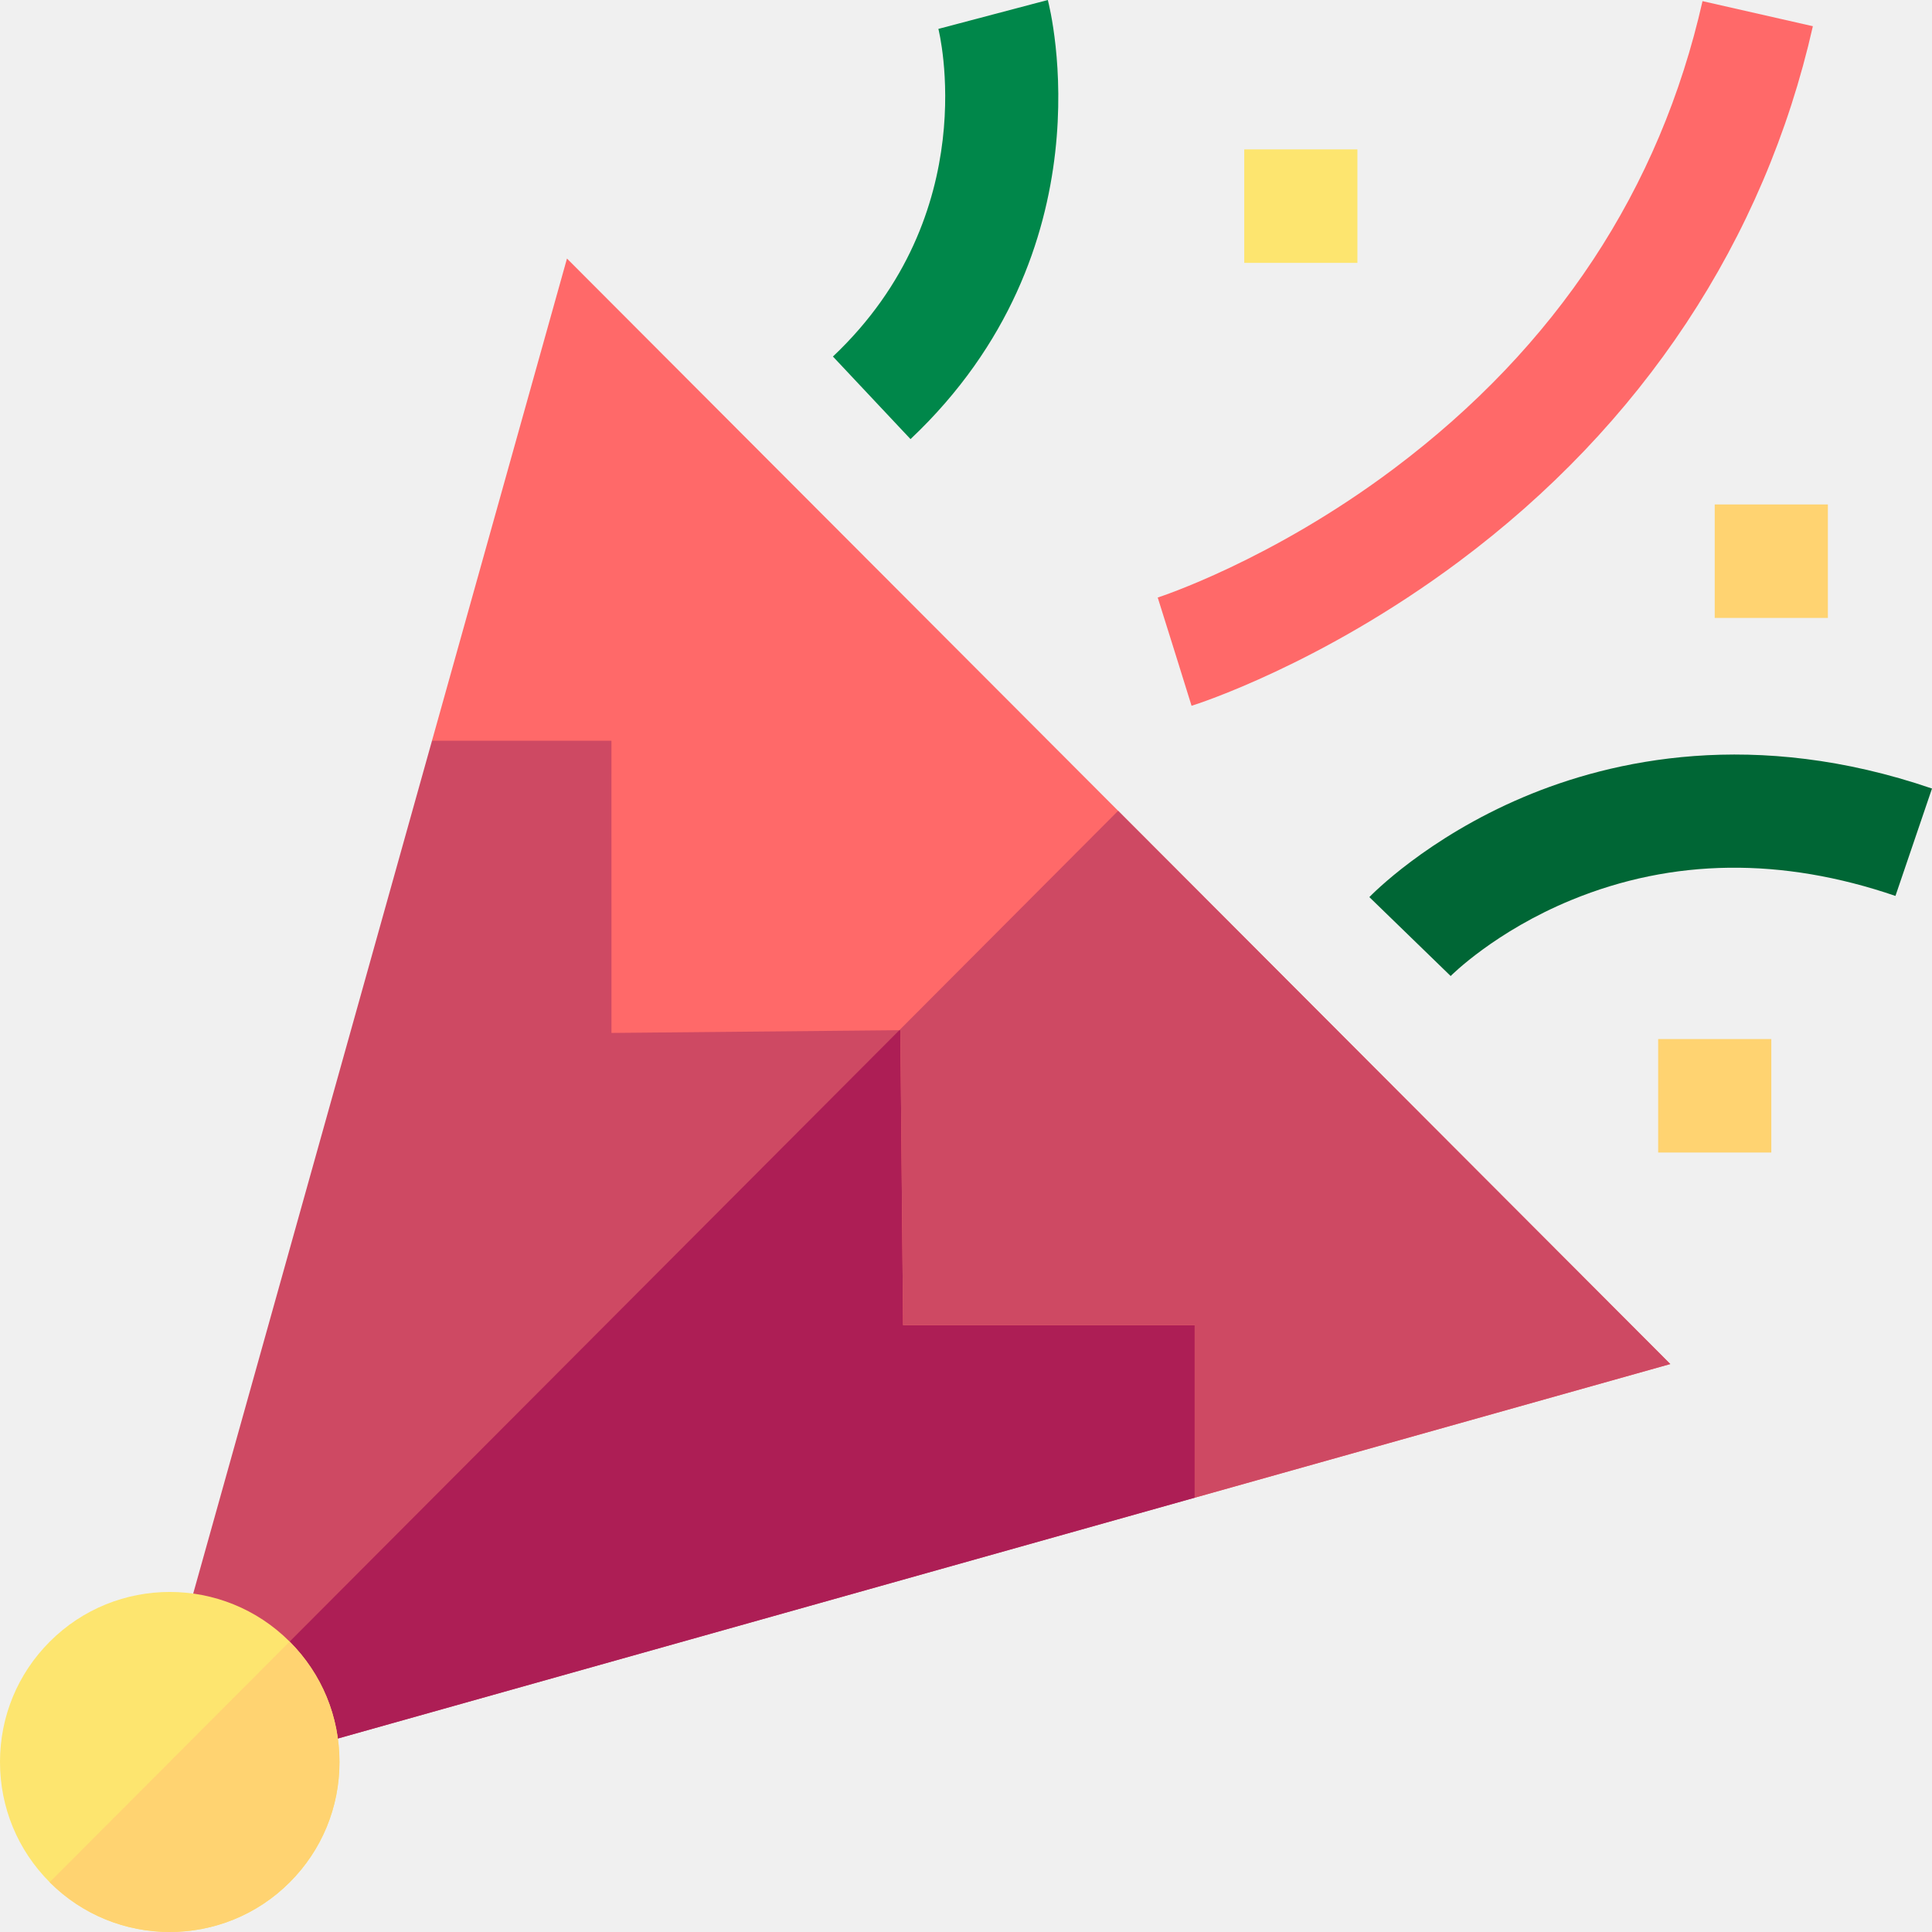
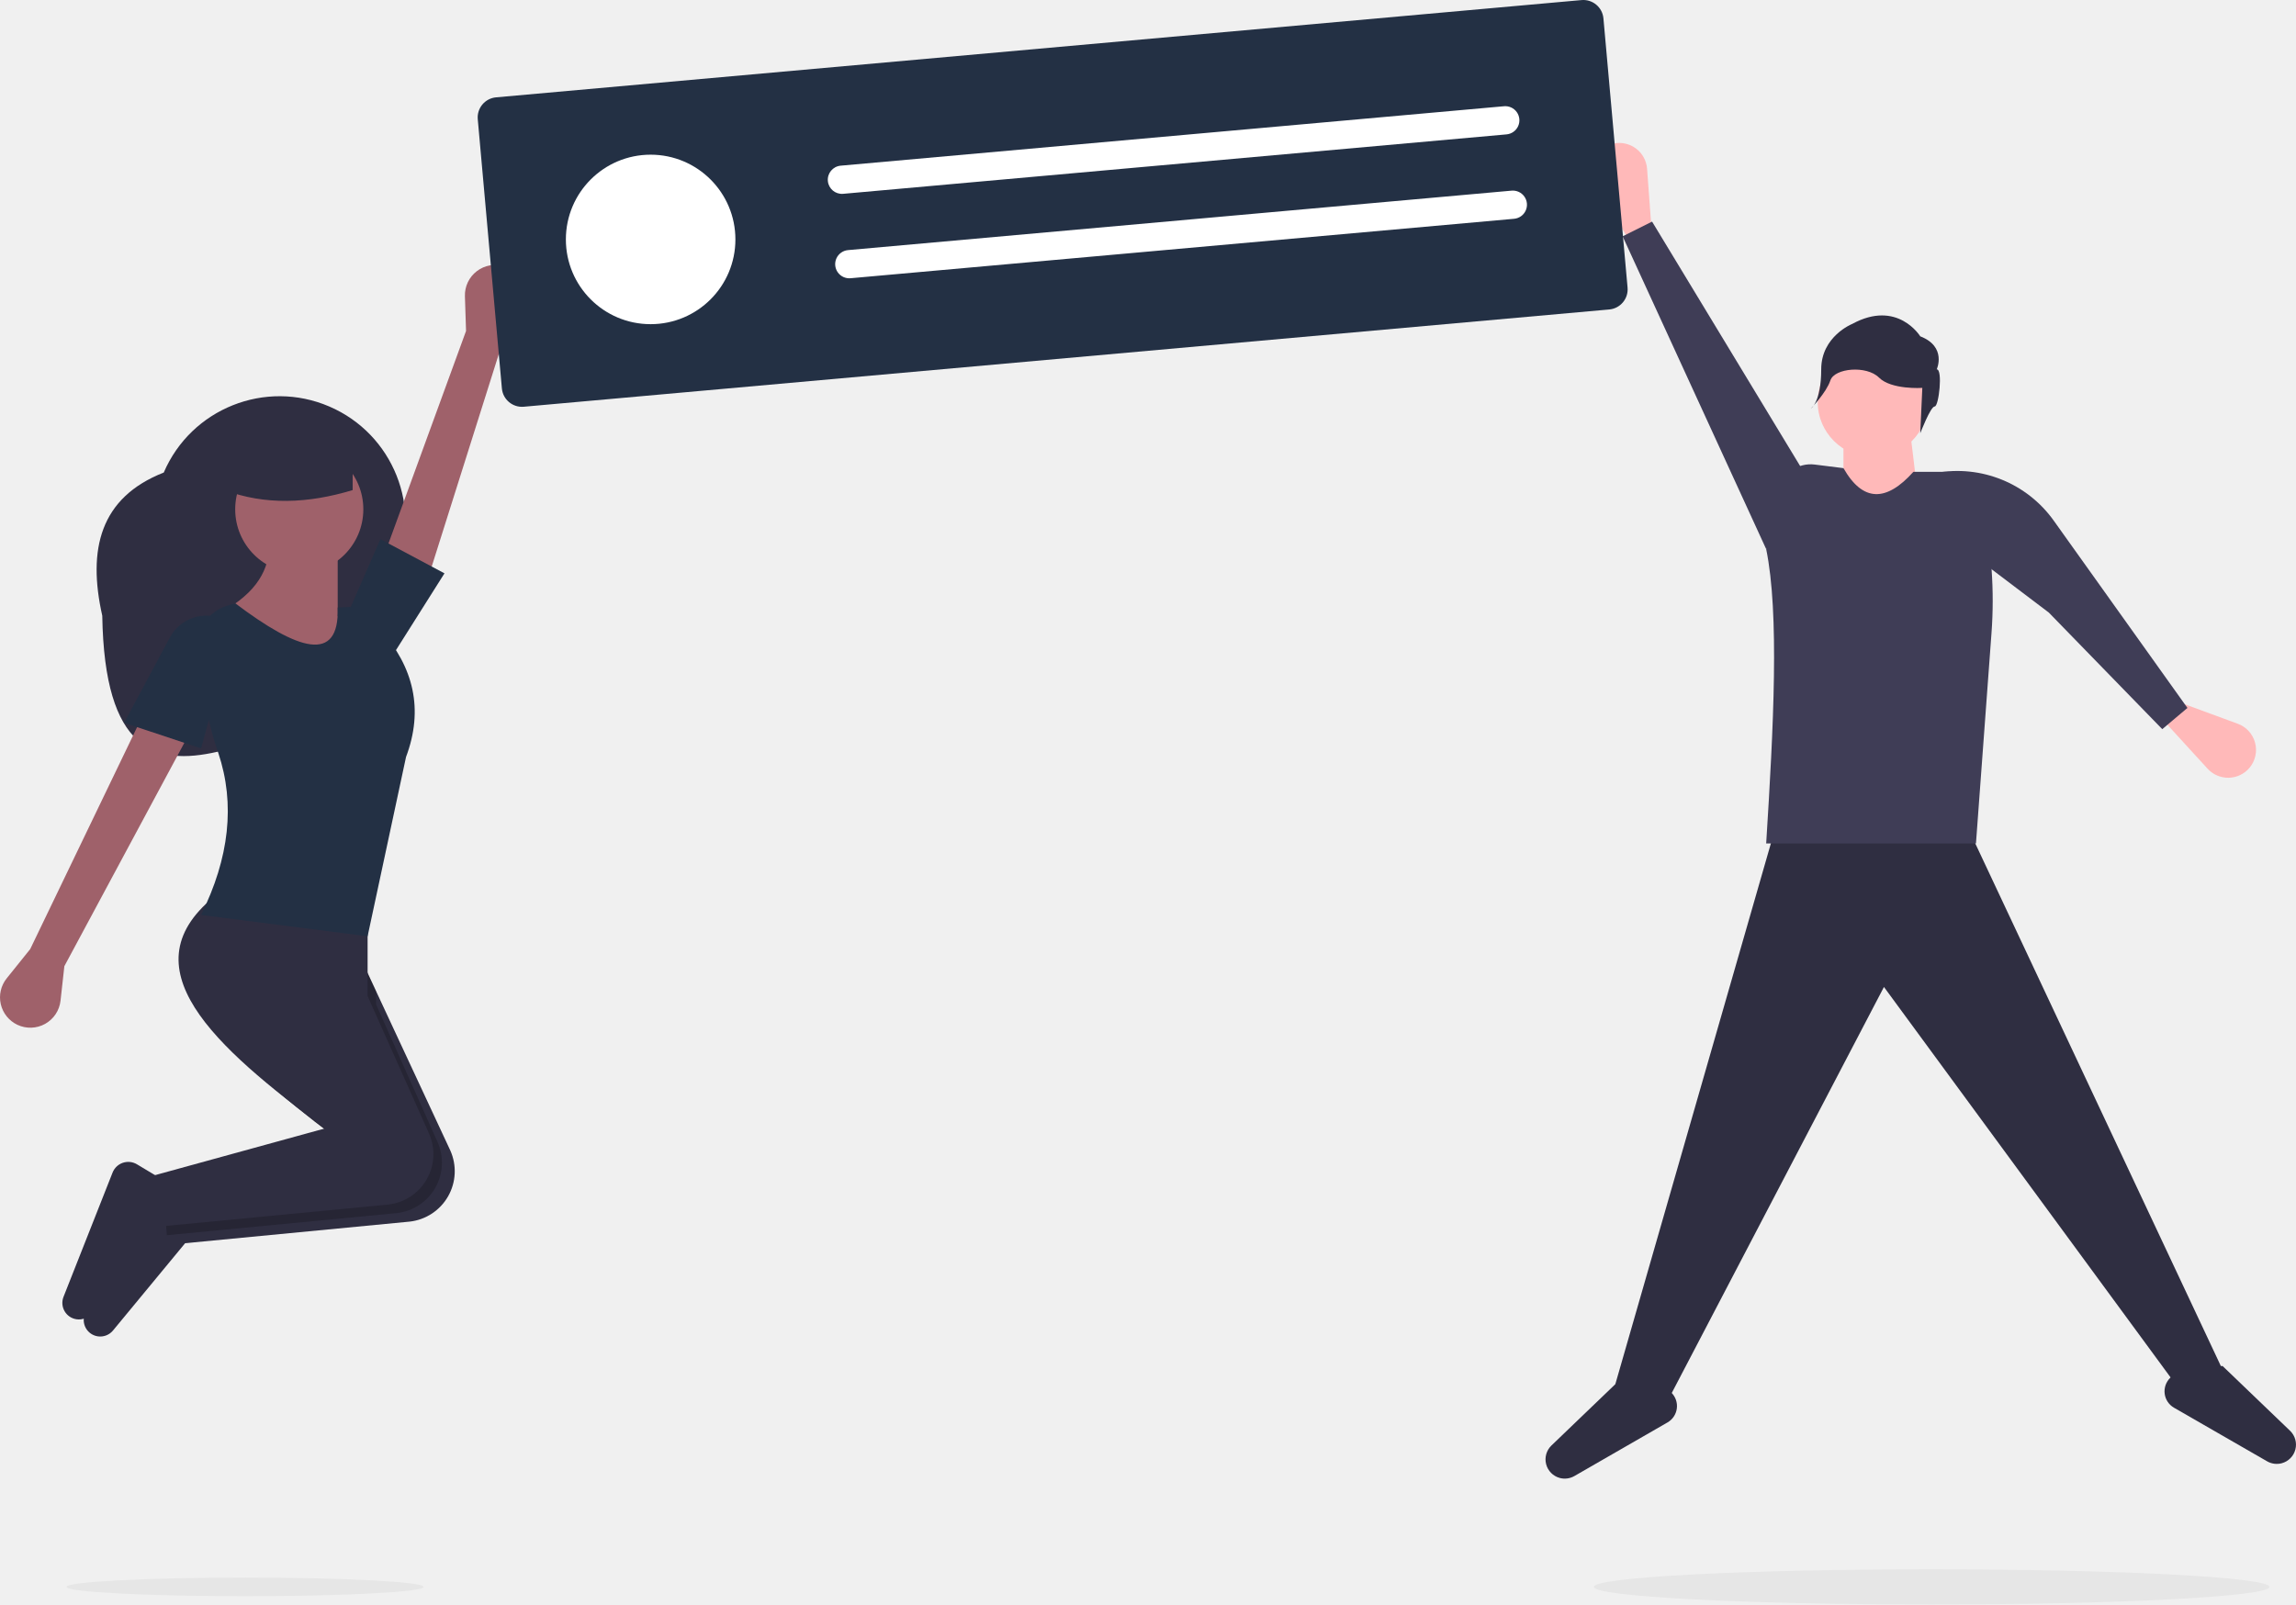
- <svg xmlns="http://www.w3.org/2000/svg" id="Capa_1" enable-background="new 0 0 512 512" height="512" viewBox="0 0 512 512" width="512">
-   <g>
-     <path d="m400.24 347.307-83.63 49.601-250.933 70.522-10.616-10.631-10.553-10.582 69.974-249.914 56.977-78.171 110.722 110.917z" fill="#ce4963" />
-     <path d="m400.24 347.307-83.63 49.601-250.933 70.522-10.616-10.631 227.12-227.75z" fill="#ad1e55" />
-     <path d="m442.648 361.483-126.038 35.425-.001-45.731h-77.282l-.721-78.163h-.269l-76.293.723-.007-77.434h-47.555l35.772-127.785 146.063 146.355z" fill="#ff6969" />
-     <path d="m76.781 498.822c-17.536 17.571-46.063 17.571-63.599 0l-.014-.014c-8.489-8.512-13.168-19.824-13.168-31.859 0-12.049 4.679-23.375 13.182-31.888 17.529-17.563 46.035-17.57 63.578-.021l.035.035c8.489 8.512 13.168 19.824 13.168 31.874 0 12.034-4.679 23.361-13.182 31.873z" fill="#fde56f" />
-     <g>
-       <path d="m277.68 0-28.999 7.658c.127.484 12.248 48.849-27.947 86.825l20.564 21.886c53.024-50.098 37.086-113.687 36.382-116.369z" fill="#00874a" />
-       <path d="m329.739 39.593h29.987v30.07h-29.987z" fill="#fde56f" />
-       <path d="m454.42 133.687h29.987v30.07h-29.987z" fill="#ffd371" />
-       <path d="m439.426 275.359h29.988v30.071h-29.988z" fill="#ffd371" />
-       <path d="m512 208.969c-47.037-16.097-84.861-7.64-108.308 2.29-25.604 10.844-40.189 25.85-40.797 26.483l21.547 20.913c.115-.117 11.737-11.828 32.089-20.182 26.801-11.001 55.663-11.352 85.784-1.044z" fill="#006635" />
-       <path d="m451.184.301c-11.275 49.904-38.772 91.573-81.727 123.85-32.599 24.495-62.354 34.105-62.651 34.199l4.499 14.343 4.472 14.351c1.377-.431 34.139-10.879 70.718-38.122 48.655-36.239 81.137-85.333 93.934-141.977z" fill="#ff6969" />
-     </g>
-     <path d="m89.963 466.949c0 12.035-4.679 23.361-13.182 31.874-17.536 17.571-46.063 17.571-63.599 0l-.014-.014 63.592-63.769.035.035c8.489 8.512 13.168 19.824 13.168 31.874z" fill="#ffd371" />
-     <path d="m442.648 361.483-126.038 35.425-.001-45.731h-77.282l-.721-78.163h-.269l57.98-58.141z" fill="#ce4963" />
-   </g>
+ <svg xmlns="http://www.w3.org/2000/svg" id="a31e7729-94ce-4b70-883a-94bdaa3e886c" data-name="Layer 1" width="951.571" height="665.128" viewBox="0 0 951.571 665.128">
+   <path d="M166.6,372.686c.91,56.174,21.905,62.255,47.689,56.397,29.454-6.693,53.63-27.671,65.545-55.427l8.217-19.142a52.217,52.217,0,0,0-27.384-68.58l-0,0a52.217,52.217,0,0,0-68.58,27.384C165.643,323.705,160.421,345.209,166.6,372.686Z" transform="translate(-124.2146 -117.4361)" fill="#2f2e41" />
+   <path d="M332.389,259.626l7.914-13.391a12.58,12.58,0,0,0-7.109-18.417h0a12.58,12.58,0,0,0-16.295,12.423l.465,14.395-37.191,101.921,20.281,4.234Z" transform="translate(-124.2146 -117.4361)" fill="#9f616a" />
+   <path d="M136.73,510.879l-9.741,12.127a12.58,12.58,0,0,0,4.412,19.242l0,0a12.58,12.58,0,0,0,17.898-9.975l1.59-14.314,51.332-95.583-19.471-7.08Z" transform="translate(-124.2146 -117.4361)" fill="#9f616a" />
+   <path d="M196.912,611.773l1.434,17.223.336,4.018,95.335-9.169a21.02,21.02,0,0,0,16.833-29.471L280.105,528.368l-10.62-22.798-46.021-10.62c-37.95,29.047-3.806,61.102,39.154,93.53q2.522,1.912,5.098,3.823Z" transform="translate(-124.2146 -117.4361)" fill="#2f2e41" />
+   <path d="M164.789,671.411h0a6.85,6.85,0,0,0,6.249-2.418l31.185-37.75-1.77-17.701-10.633-6.38a6.987,6.987,0,0,0-10.094,3.426l-20.34,51.527A6.85,6.85,0,0,0,164.789,671.411Z" transform="translate(-124.2146 -117.4361)" fill="#2f2e41" />
+   <path d="M191.602,608.232l1.77,21.241,4.974-.478,90.361-8.691a21.02,21.02,0,0,0,16.833-29.471L280.105,533.89v-5.523l-10.62-22.798-46.021-10.62c-37.95,29.047-3.806,61.102,39.154,93.53l-.212.283Z" transform="translate(-124.2146 -117.4361)" opacity="0.2" />
+   <path d="M155.938,664.331h0a6.85,6.85,0,0,0,6.249-2.418L193.372,624.163l-1.77-17.701-10.633-6.38a6.987,6.987,0,0,0-10.094,3.426L150.536,655.035A6.85,6.85,0,0,0,155.938,664.331Z" transform="translate(-124.2146 -117.4361)" fill="#2f2e41" />
+   <path d="M188.062,604.692l1.77,21.241,95.335-9.171A21.023,21.023,0,0,0,302.008,587.294L276.565,530.35V498.489l-61.952-10.62c-39.443,30.187-1.012,63.627,44.251,97.353Z" transform="translate(-124.2146 -117.4361)" fill="#2f2e41" />
+   <circle cx="124.029" cy="211.127" r="26.551" fill="#9f616a" />
+   <path d="M212.843,372.815,250.014,397.596l31.861-7.08L264.174,372.815V346.264l-28.321-1.77C235.259,355.097,229.184,364.799,212.843,372.815Z" transform="translate(-124.2146 -117.4361)" fill="#9f616a" />
+   <path d="M207.533,496.719l69.032,8.85,15.931-74.342c7.401-19.734,3.155-37.168-10.547-52.737a11.824,11.824,0,0,0-11.236-9.5l-6.537.285c.74,23.476-16.556,17.821-42.481-1.77l-3.13.939a17.583,17.583,0,0,0-12.341,19.418l2.854,19.268a131.83,131.83,0,0,0,5.619,22.465C221.773,450.748,219.244,473.14,207.533,496.719Z" transform="translate(-124.2146 -117.4361)" fill="#233044" />
+   <path d="M175.672,417.066l31.861,10.62,14.16-51.332-4.797-2.181a17.204,17.204,0,0,0-22.285,7.538Z" transform="translate(-124.2146 -117.4361)" fill="#233044" />
+   <polygon points="145.27 251.839 162.971 271.309 184.211 237.678 157.66 223.518 145.27 251.839" fill="#233044" />
+   <path d="M217.268,320.598c16.684,6.291,34.49,5.639,53.102,0V299.358H217.268Z" transform="translate(-124.2146 -117.4361)" fill="#2f2e41" />
+   <polygon points="921.132 567.779 902.827 575.406 780.798 409.141 692.327 578.457 669.447 573.881 736.563 340.5 814.356 340.5 921.132 567.779" fill="#2f2e41" />
+   <path d="M1069.903,724.001h0a7.976,7.976,0,0,1-6.078-.783l-38.603-22.226a7.833,7.833,0,0,1-1.63-12.327l3.45-3.45,18.304-1.525,27.982,26.863A7.976,7.976,0,0,1,1069.903,724.001Z" transform="translate(-124.2146 -117.4361)" fill="#2f2e41" />
+   <path d="M770.63,730.103h0a7.976,7.976,0,0,0,6.078-.783l38.603-22.226a7.833,7.833,0,0,0,1.63-12.327l-3.45-3.45-18.304-1.525-27.982,26.863A7.976,7.976,0,0,0,770.63,730.103Z" transform="translate(-124.2146 -117.4361)" fill="#2f2e41" />
+   <path d="M808.915,215.403l-7.627,4.576-15.805-25.683a11.551,11.551,0,0,1,7.458-17.357h0a11.551,11.551,0,0,1,13.899,10.45Z" transform="translate(-124.2146 -117.4361)" fill="#ffb9b9" />
+   <path d="M1020.188,415.361l3.164-8.312,28.303,10.411a11.551,11.551,0,0,1,4.872,18.252l0,0a11.551,11.551,0,0,1-17.385.382Z" transform="translate(-124.2146 -117.4361)" fill="#ffb9b9" />
+   <circle cx="776.222" cy="166.609" r="22.88" fill="#ffb9b9" />
+   <polygon points="796.052 215.42 764.019 215.42 764.019 180.337 791.476 177.286 796.052 215.42" fill="#ffb9b9" />
+   <path d="M943.147,467.088H856.201c3.066-48.512,5.494-95.393,0-122.029l5.056-24.267a13.672,13.672,0,0,1,15.081-10.778l11.896,1.487c8.056,14.163,17.793,14.027,28.982,1.525h14.329a14.365,14.365,0,0,1,14.362,14.65v0a181.465,181.465,0,0,1,3.687,52.081Z" transform="translate(-124.2146 -117.4361)" fill="#3f3d56" />
+   <polygon points="672.497 97.967 684.7 91.866 750.291 200.167 731.987 227.623 672.497 97.967" fill="#3f3d56" />
+   <path d="M1020.361,419.701l10.429-8.797-55.413-77.648a49.111,49.111,0,0,0-48.844-19.775l-1.748.321,20.953,36.668,27.597,20.894Z" transform="translate(-124.2146 -117.4361)" fill="#3f3d56" />
+   <path d="M926.898,270.538s4.275-9.406-6.841-13.681c0,0-9.406-15.392-28.218-5.131,0,0-12.826,5.131-12.826,18.812s-4.275,16.247-4.275,16.247,6.367-6.532,8.077-11.662,15.01-6.295,20.141-1.164,17.957,4.275,17.957,4.275l-.855,18.812s4.275-11.116,5.986-11.116S929.463,270.538,926.898,270.538Z" transform="translate(-124.2146 -117.4361)" fill="#2f2e41" />
+   <ellipse cx="800.571" cy="657.836" rx="140" ry="7.292" fill="#e6e6e6" />
+   <ellipse cx="101.571" cy="657.836" rx="74" ry="3.854" fill="#e6e6e6" />
+   <path d="M791.169,245.725,341.3,286.044a8.374,8.374,0,0,1-9.078-7.584L322.221,166.866a8.374,8.374,0,0,1,7.584-9.078l449.869-40.319a8.374,8.374,0,0,1,9.078,7.584l10.001,111.593A8.374,8.374,0,0,1,791.169,245.725Z" transform="translate(-124.2146 -117.4361)" fill="#233044" />
+   <circle cx="269.655" cy="99.253" r="35.13" fill="#fff" />
+   <path d="M472.588,186.12a5.855,5.855,0,0,0,1.045,11.663L748.553,173.144a5.855,5.855,0,1,0-1.045-11.663Z" transform="translate(-124.2146 -117.4361)" fill="#fff" />
+   <path d="M475.724,221.11a5.855,5.855,0,1,0,1.045,11.663L751.689,208.134a5.855,5.855,0,1,0-1.045-11.663Z" transform="translate(-124.2146 -117.4361)" fill="#fff" />
</svg>
